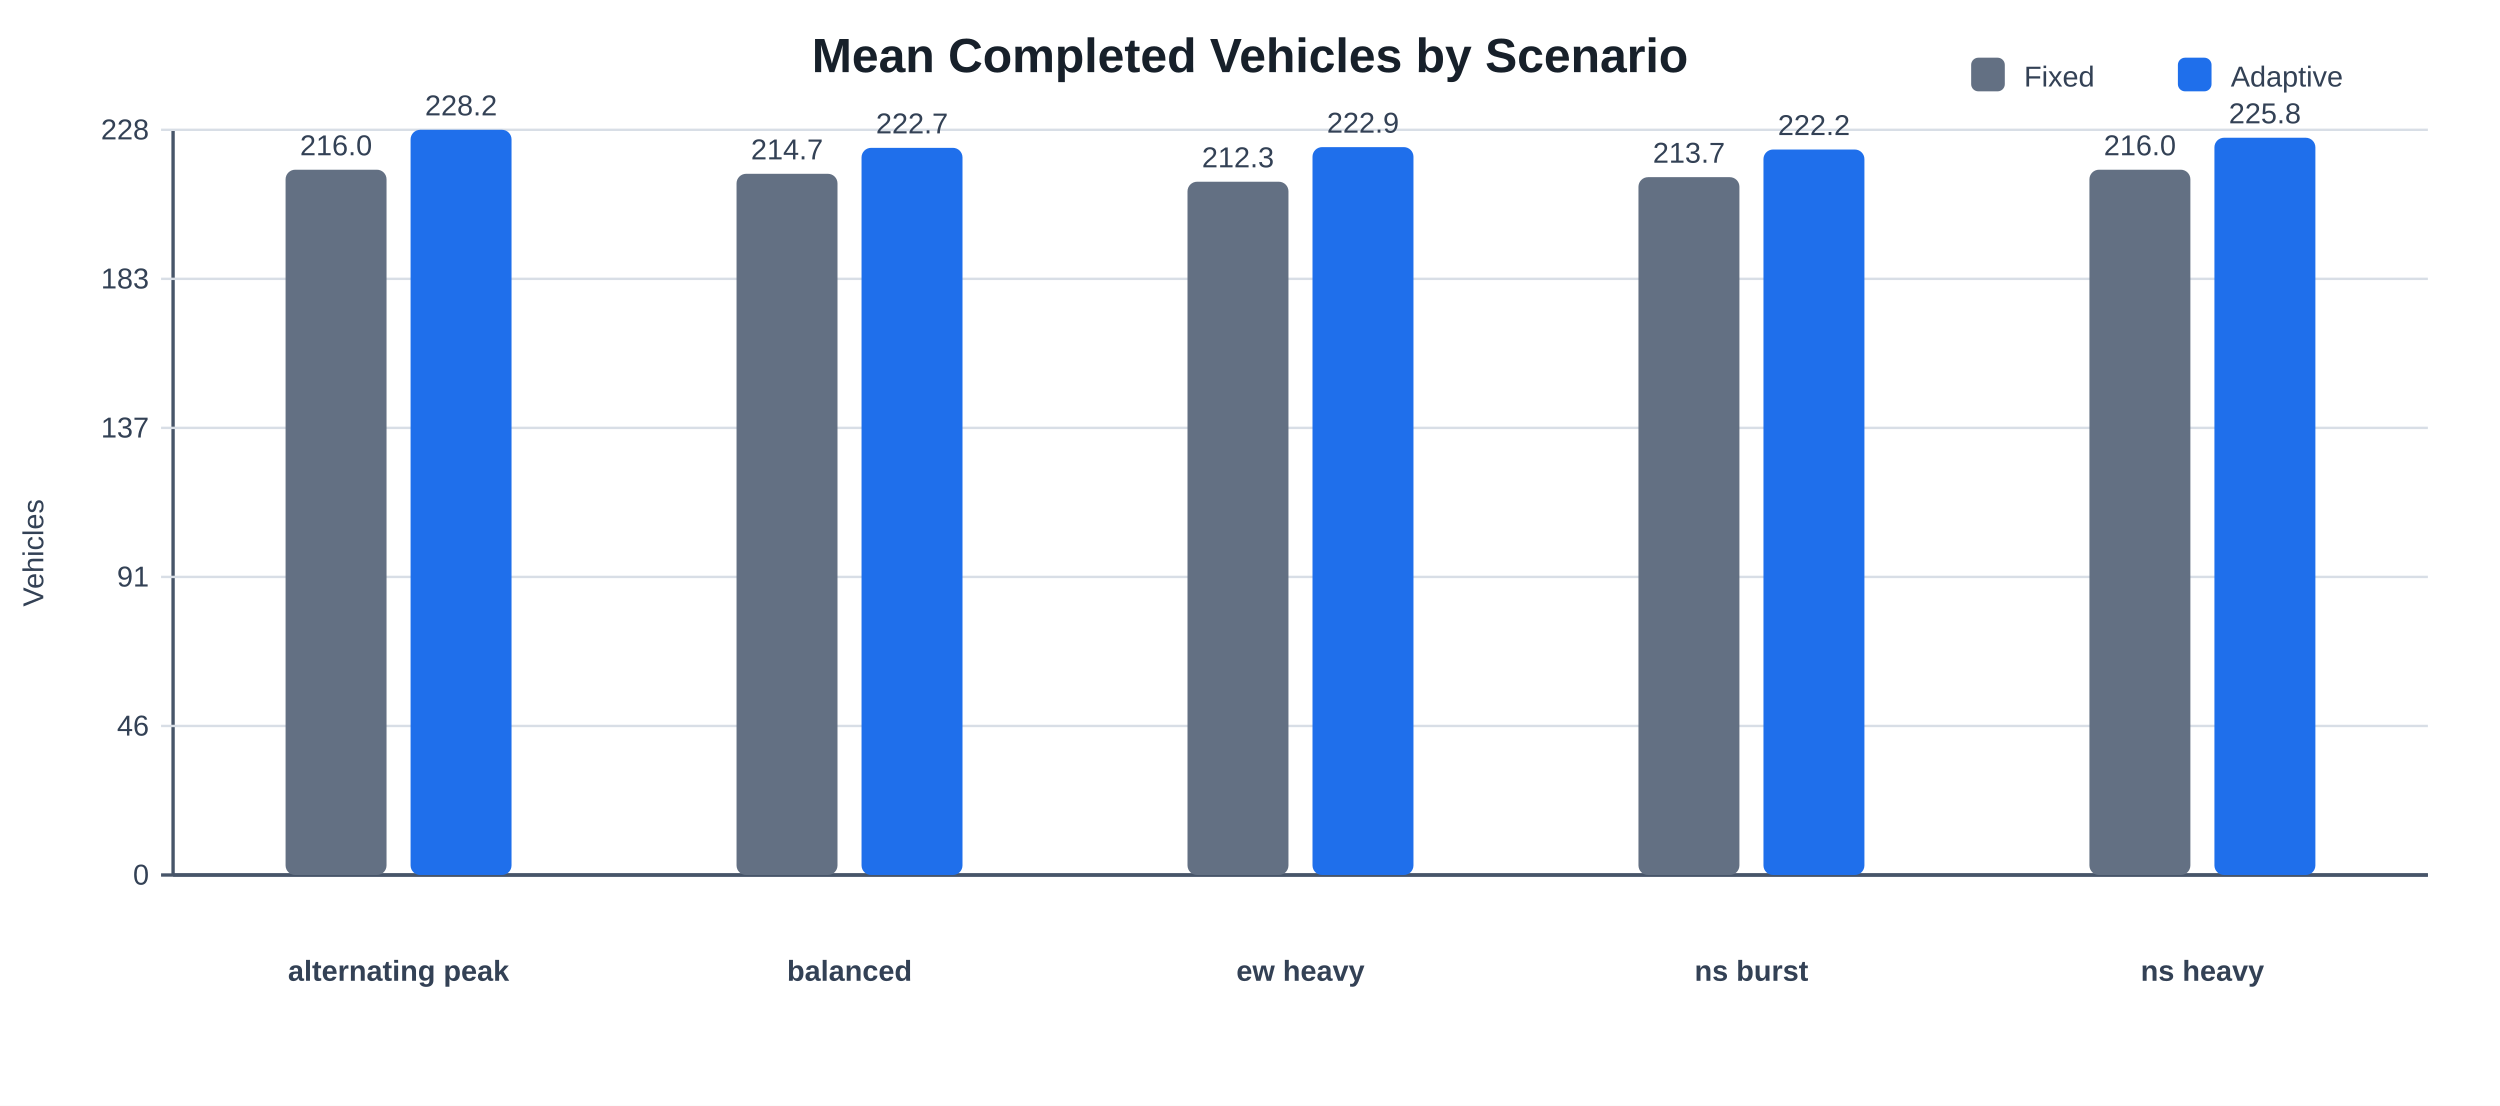
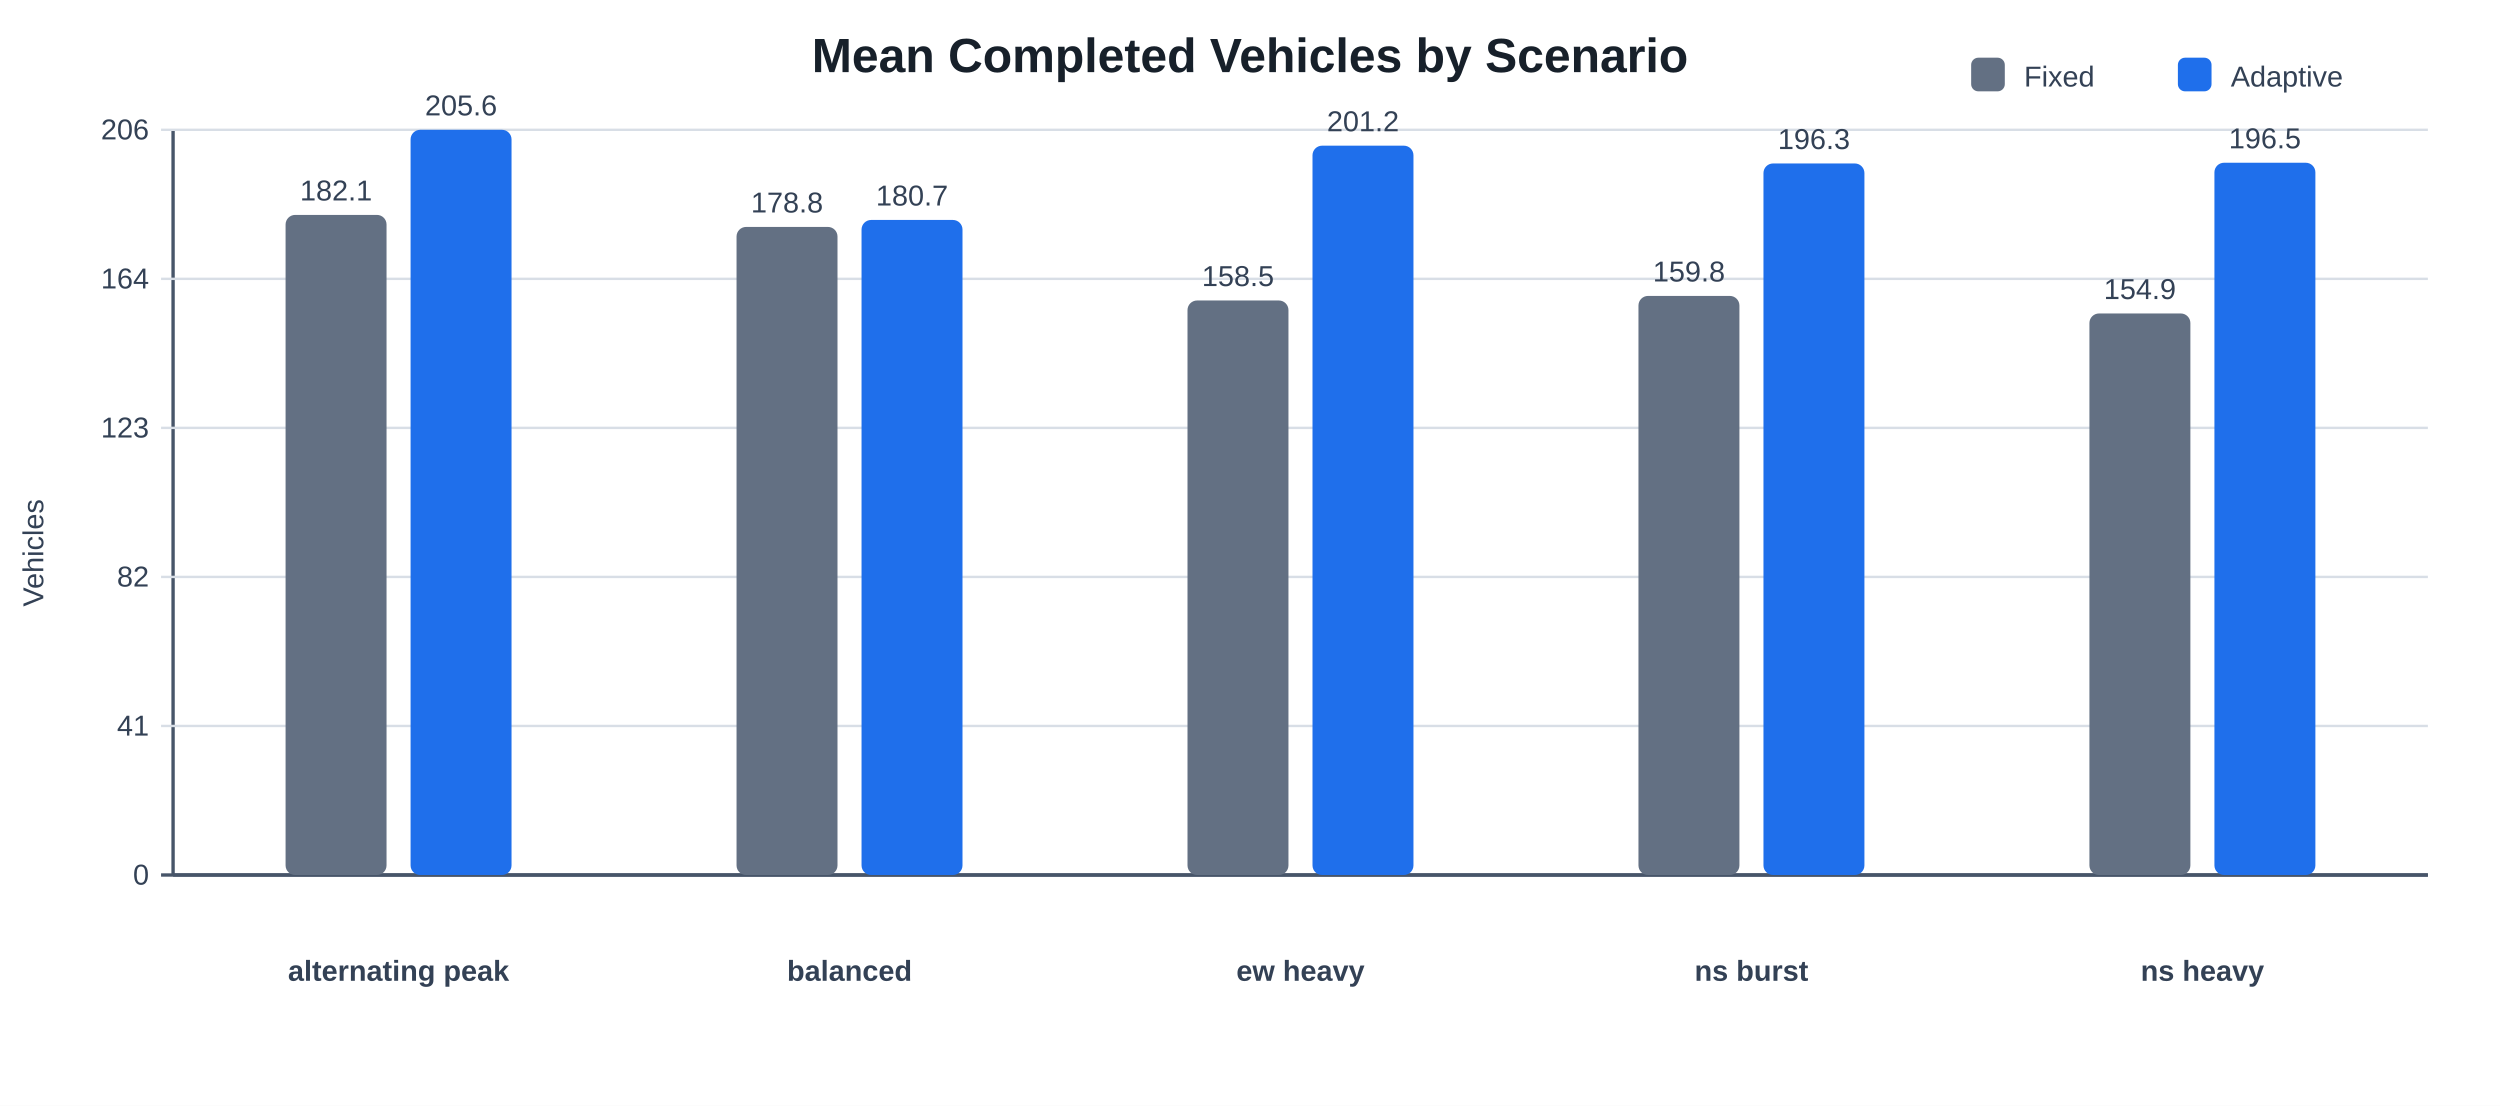
<svg xmlns="http://www.w3.org/2000/svg" width="1040" height="460" viewBox="0 0 1040 460">
  <style>
  .title { font: 700 20px Arial, sans-serif; fill: #17202a; }
  .axis-label, .scenario, .tick, .value { font: 12px Arial, sans-serif; fill: #334155; }
  .scenario { font-weight: 700; text-transform: capitalize; }
  .axis { stroke: #475569; stroke-width: 1.4; }
  .grid { stroke: #d8dee6; stroke-width: 1; }
</style>
  <rect width="1040" height="460" fill="#ffffff" />
  <text x="520.0" y="30" text-anchor="middle" class="title">Mean Completed Vehicles by Scenario</text>
  <text x="18" y="230.0" transform="rotate(-90 18 230.0)" text-anchor="middle" class="axis-label">Vehicles</text>
  <line x1="72.0" y1="54.0" x2="72.0" y2="364.0" class="axis" />
  <line x1="72.0" y1="364.0" x2="1010.0" y2="364.0" class="axis" />
  <g>
    <rect x="820" y="24" width="14" height="14" fill="#637083" rx="3" />
    <text x="842" y="36" class="tick">Fixed</text>
    <rect x="906" y="24" width="14" height="14" fill="#1f6feb" rx="3" />
    <text x="928" y="36" class="tick">Adaptive</text>
  </g>
  <line x1="67.0" y1="364.0" x2="1010.0" y2="364.0" class="axis" />
  <text x="62" y="368.0" text-anchor="end" class="tick">0</text>
  <line x1="67.0" y1="302.0" x2="1010.0" y2="302.0" class="grid" />
-   <text x="62" y="306.0" text-anchor="end" class="tick">46</text>
+   <text x="62" y="306.0" text-anchor="end" class="tick">41</text>
  <line x1="67.0" y1="240.0" x2="1010.0" y2="240.0" class="grid" />
-   <text x="62" y="244.0" text-anchor="end" class="tick">91</text>
+   <text x="62" y="244.0" text-anchor="end" class="tick">82</text>
  <line x1="67.0" y1="178.0" x2="1010.0" y2="178.0" class="grid" />
-   <text x="62" y="182.0" text-anchor="end" class="tick">137</text>
+   <text x="62" y="182.0" text-anchor="end" class="tick">123</text>
  <line x1="67.0" y1="116.0" x2="1010.0" y2="116.0" class="grid" />
-   <text x="62" y="120.0" text-anchor="end" class="tick">183</text>
+   <text x="62" y="120.0" text-anchor="end" class="tick">164</text>
  <line x1="67.0" y1="54.0" x2="1010.0" y2="54.0" class="grid" />
-   <text x="62" y="58.0" text-anchor="end" class="tick">228</text>
+   <text x="62" y="58.0" text-anchor="end" class="tick">206</text>
  <text x="165.8" y="408" text-anchor="middle" class="scenario">alternating peak</text>
-   <rect x="118.8" y="70.6" width="42.0" height="293.4" fill="#637083" rx="4" />
-   <text x="139.8" y="64.6" text-anchor="middle" class="value">216.0</text>
+   <rect x="118.8" y="89.4" width="42.0" height="274.6" fill="#637083" rx="4" />
+   <text x="139.8" y="83.4" text-anchor="middle" class="value">182.1</text>
  <rect x="170.8" y="54.0" width="42.0" height="310.0" fill="#1f6feb" rx="4" />
-   <text x="191.8" y="48.0" text-anchor="middle" class="value">228.2</text>
+   <text x="191.8" y="48.0" text-anchor="middle" class="value">205.6</text>
  <text x="353.4" y="408" text-anchor="middle" class="scenario">balanced</text>
-   <rect x="306.4" y="72.3" width="42.0" height="291.7" fill="#637083" rx="4" />
-   <text x="327.4" y="66.3" text-anchor="middle" class="value">214.7</text>
-   <rect x="358.4" y="61.5" width="42.0" height="302.5" fill="#1f6feb" rx="4" />
-   <text x="379.4" y="55.5" text-anchor="middle" class="value">222.7</text>
+   <rect x="306.4" y="94.4" width="42.0" height="269.6" fill="#637083" rx="4" />
+   <text x="327.4" y="88.4" text-anchor="middle" class="value">178.8</text>
+   <rect x="358.4" y="91.5" width="42.0" height="272.5" fill="#1f6feb" rx="4" />
+   <text x="379.4" y="85.5" text-anchor="middle" class="value">180.7</text>
  <text x="541.0" y="408" text-anchor="middle" class="scenario">ew heavy</text>
-   <rect x="494.0" y="75.6" width="42.0" height="288.4" fill="#637083" rx="4" />
-   <text x="515.0" y="69.6" text-anchor="middle" class="value">212.3</text>
-   <rect x="546.0" y="61.2" width="42.0" height="302.8" fill="#1f6feb" rx="4" />
-   <text x="567.0" y="55.2" text-anchor="middle" class="value">222.9</text>
+   <rect x="494.0" y="125.0" width="42.0" height="239.0" fill="#637083" rx="4" />
+   <text x="515.0" y="119.0" text-anchor="middle" class="value">158.5</text>
+   <rect x="546.0" y="60.6" width="42.0" height="303.4" fill="#1f6feb" rx="4" />
+   <text x="567.0" y="54.6" text-anchor="middle" class="value">201.2</text>
  <text x="728.6" y="408" text-anchor="middle" class="scenario">ns burst</text>
-   <rect x="681.6" y="73.7" width="42.0" height="290.3" fill="#637083" rx="4" />
-   <text x="702.6" y="67.7" text-anchor="middle" class="value">213.7</text>
-   <rect x="733.6" y="62.2" width="42.0" height="301.8" fill="#1f6feb" rx="4" />
-   <text x="754.6" y="56.2" text-anchor="middle" class="value">222.2</text>
+   <rect x="681.6" y="123.1" width="42.0" height="240.9" fill="#637083" rx="4" />
+   <text x="702.6" y="117.1" text-anchor="middle" class="value">159.8</text>
+   <rect x="733.6" y="68.0" width="42.0" height="296.0" fill="#1f6feb" rx="4" />
+   <text x="754.6" y="62.0" text-anchor="middle" class="value">196.3</text>
  <text x="916.2" y="408" text-anchor="middle" class="scenario">ns heavy</text>
-   <rect x="869.2" y="70.6" width="42.0" height="293.4" fill="#637083" rx="4" />
-   <text x="890.2" y="64.6" text-anchor="middle" class="value">216.0</text>
-   <rect x="921.2" y="57.3" width="42.0" height="306.7" fill="#1f6feb" rx="4" />
-   <text x="942.2" y="51.3" text-anchor="middle" class="value">225.8</text>
+   <rect x="869.2" y="130.4" width="42.0" height="233.6" fill="#637083" rx="4" />
+   <text x="890.2" y="124.4" text-anchor="middle" class="value">154.9</text>
+   <rect x="921.2" y="67.7" width="42.0" height="296.3" fill="#1f6feb" rx="4" />
+   <text x="942.2" y="61.7" text-anchor="middle" class="value">196.5</text>
</svg>
